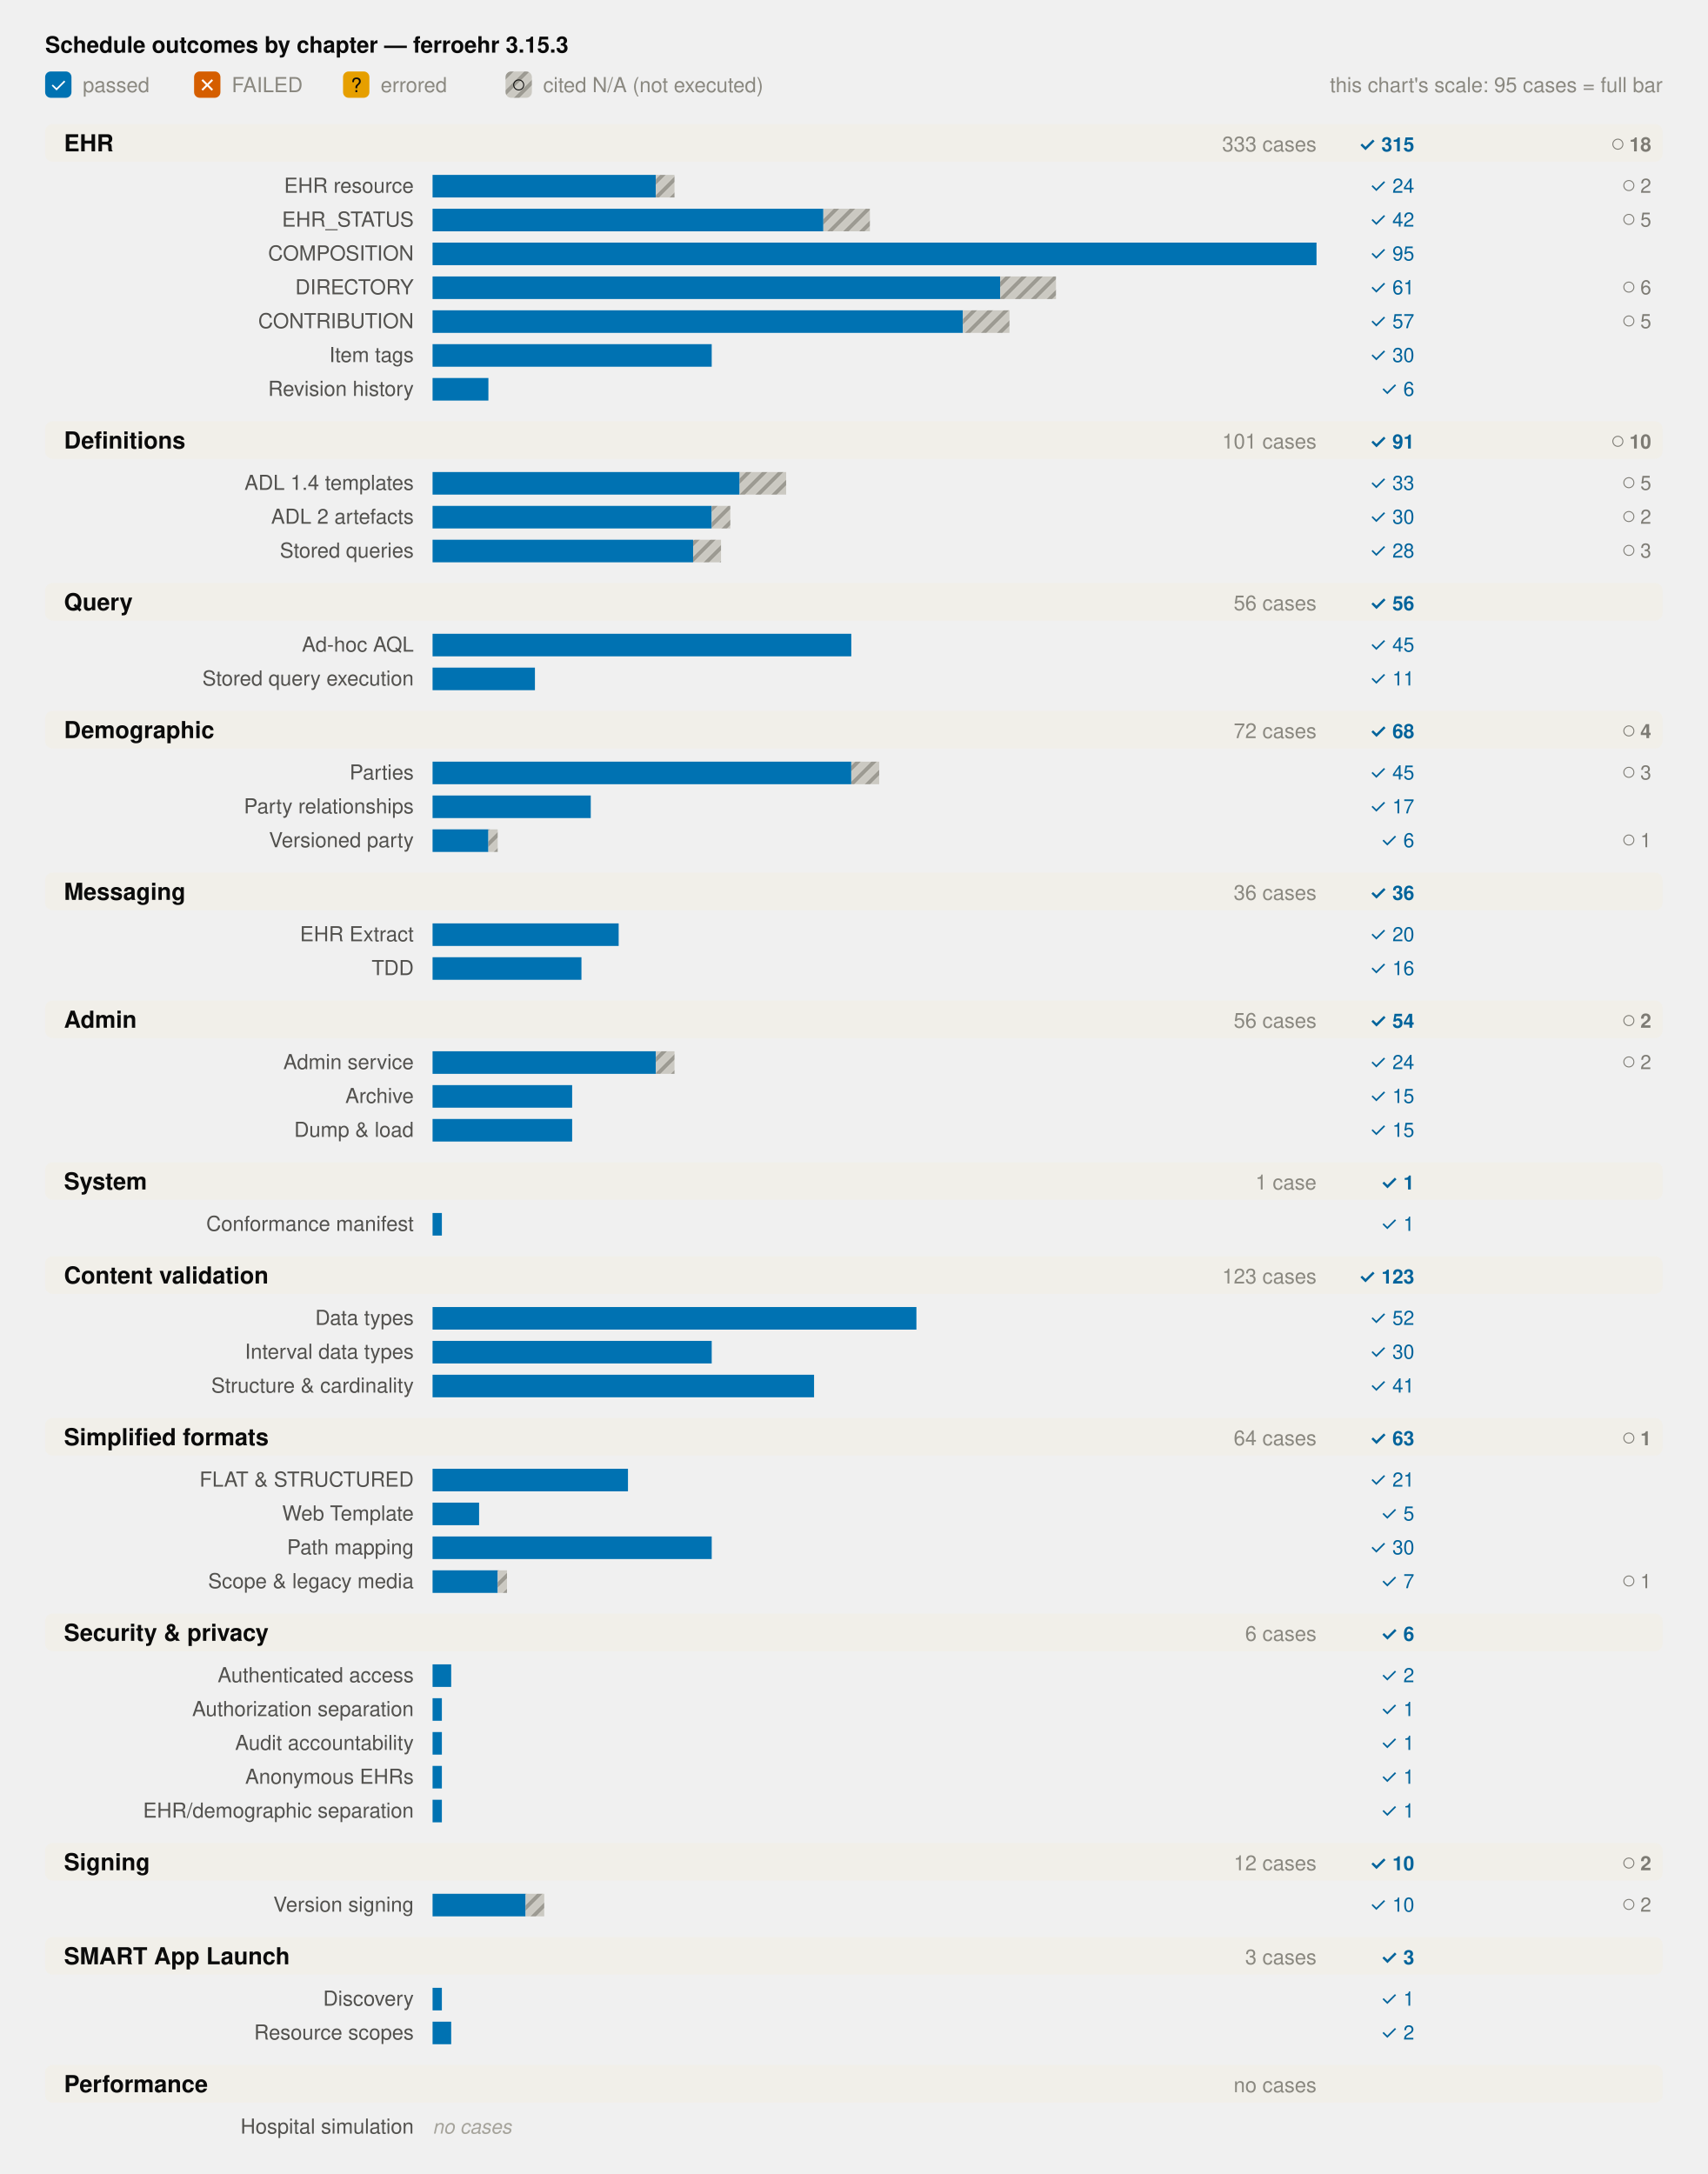
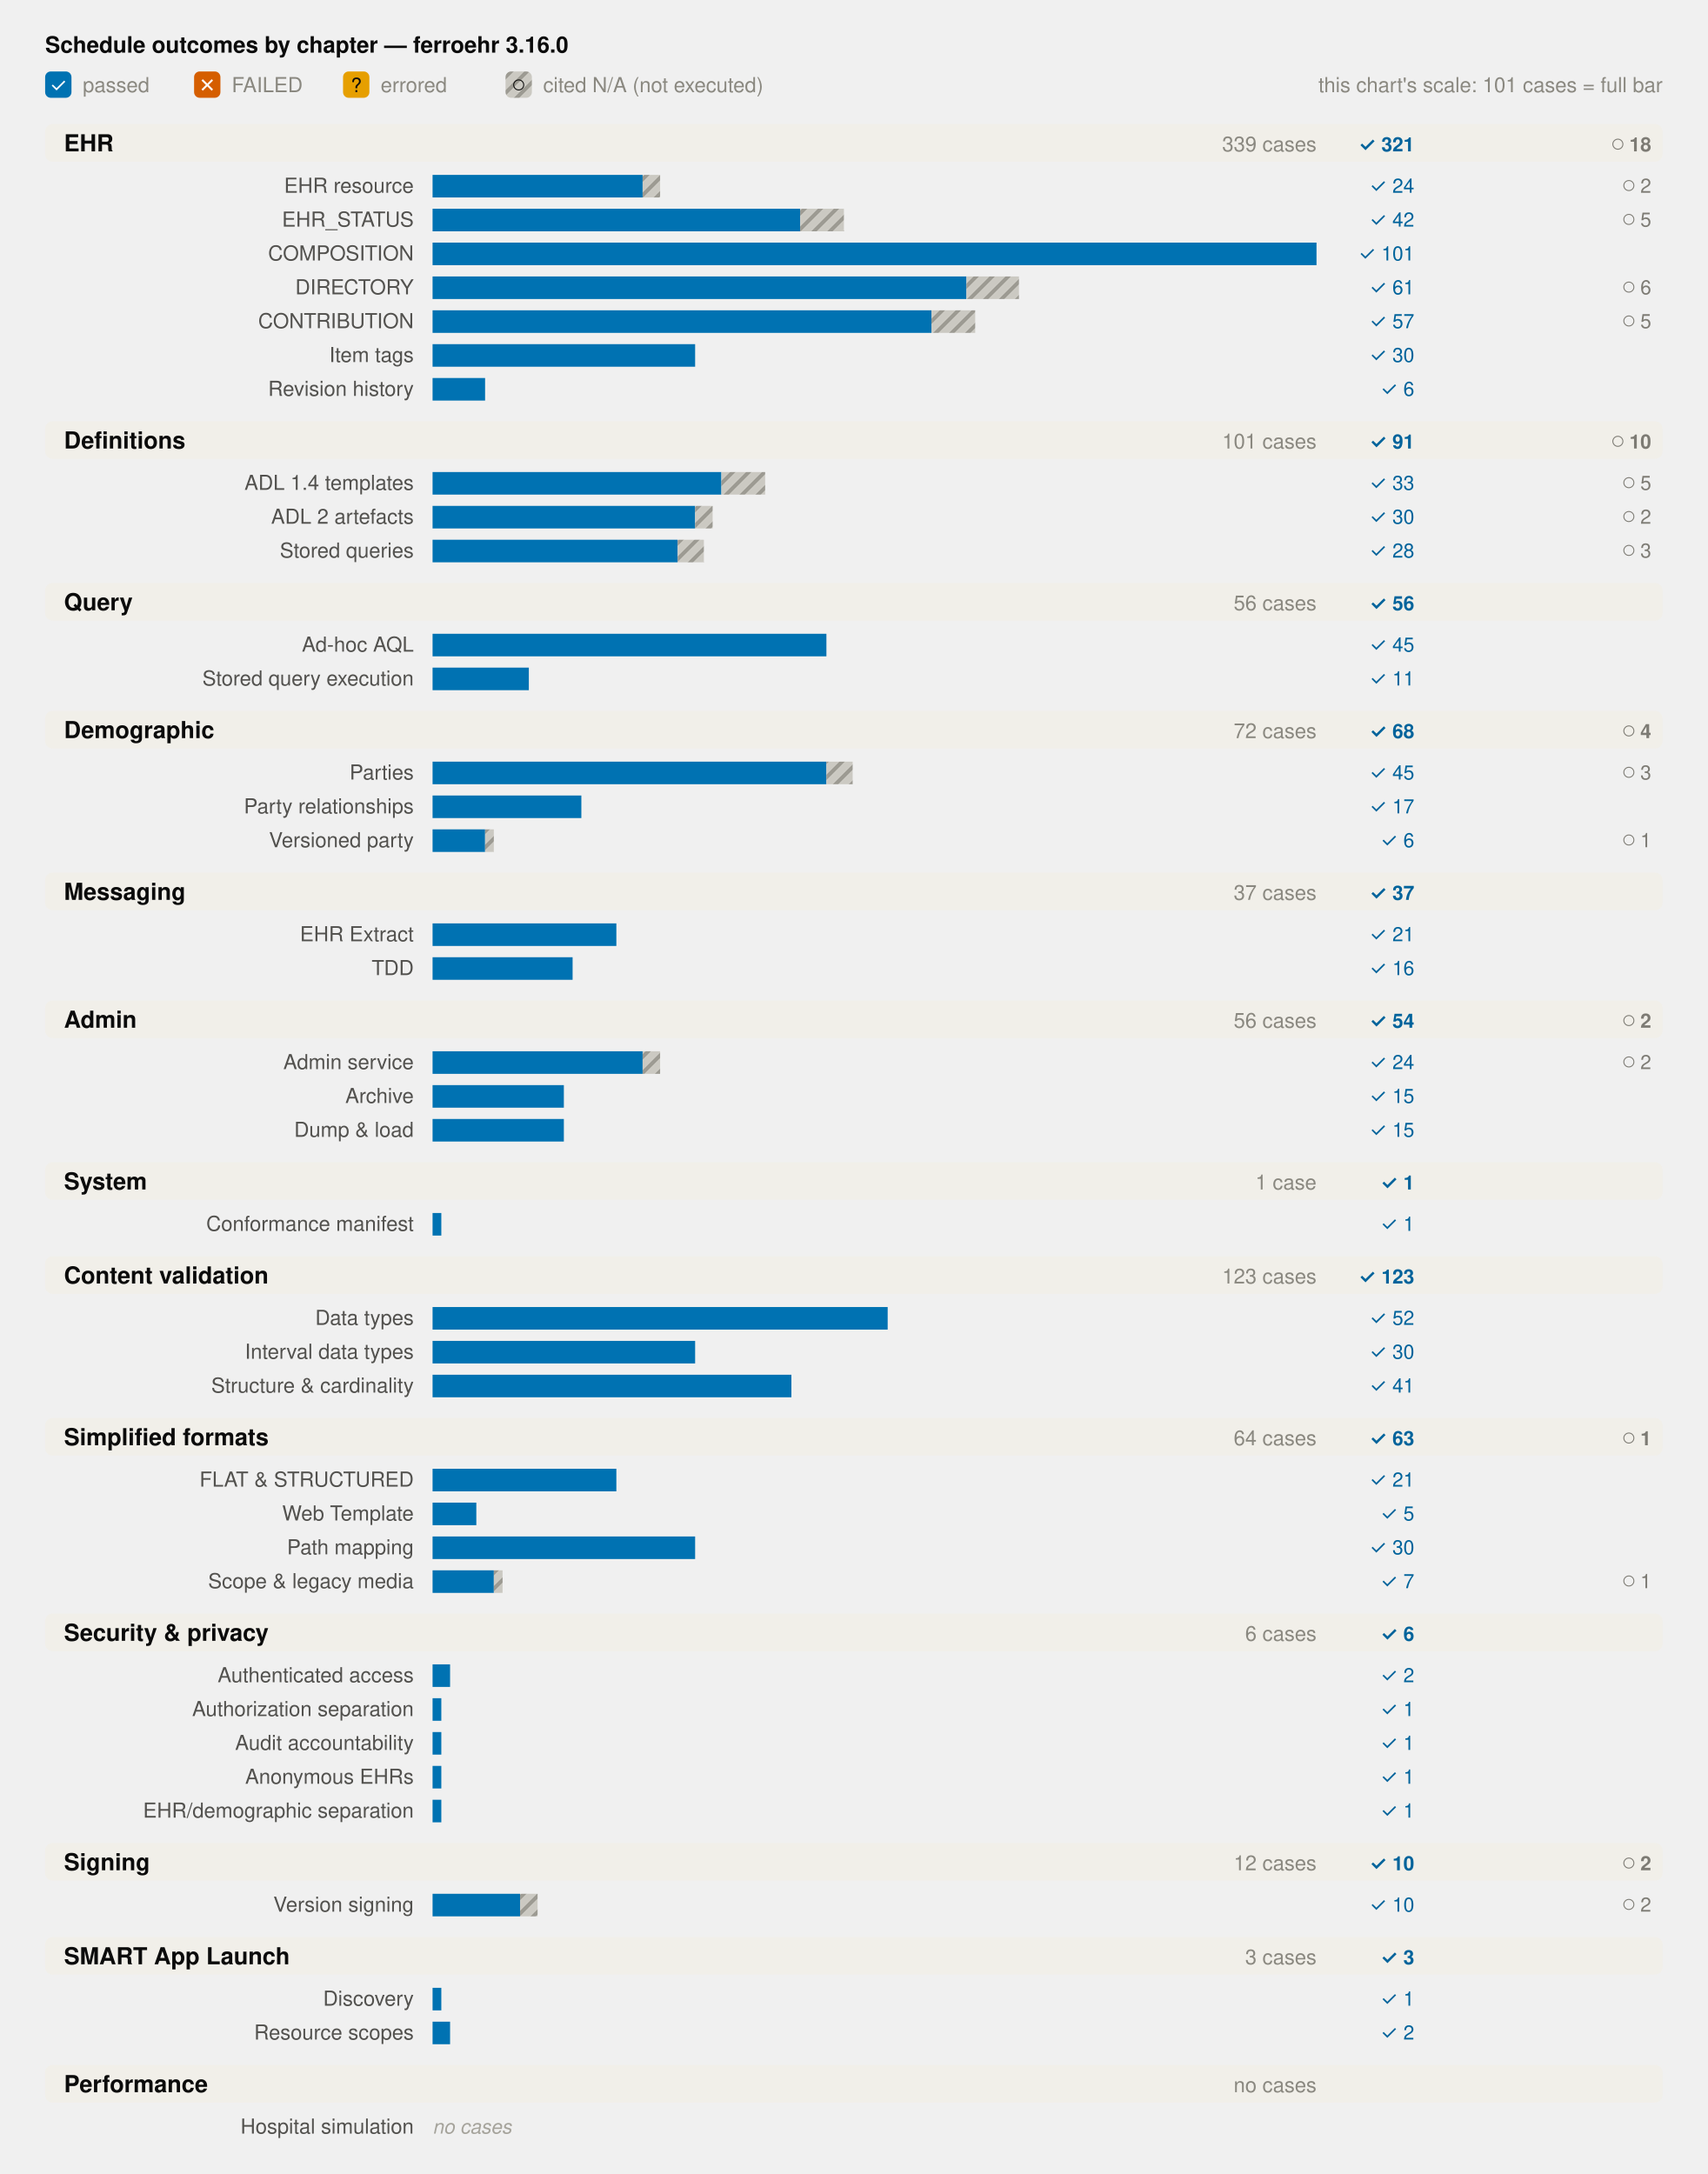
<svg xmlns="http://www.w3.org/2000/svg" viewBox="0 0 908 1156" width="908" height="1156" role="img">
  <style>
text { fill: #52514e; font: 12px -apple-system, 'Segoe UI', Helvetica, Arial, sans-serif; }
.title { fill: #0b0b0b; font-weight: 600; }
.muted { fill: #8a8880; font-size: 11px; }
.grid { stroke: #e4e2dd; stroke-width: 1; }
.cell-label { fill: #ffffff; font-size: 11px; }
.cell-label-dim { fill: #0b0b0b; font-size: 11px; }
.ev-passed { fill: #0072b2; }
.ev-failed { fill: #d55e00; }
.ev-inconclusive { fill: #e69f00; }
.ev-not-evidenced { fill: #cbc9c2; }
.cell-required { stroke: #52514e; stroke-width: 1.2; }
.cell-optional { stroke: #cbc9c2; stroke-width: 1; stroke-dasharray: 3 2; }
.bar-passed { fill: #0072b2; }
.bar-failed { fill: #d55e00; }
.bar-errored { fill: #e69f00; }
.bar-na { fill: #cbc9c2; }
.seg-label { fill: #ffffff; font-size: 10.5px; }
.seg-label-dim { fill: #0b0b0b; font-size: 10.5px; }
@media (prefers-color-scheme: dark) {
text { fill: #c3c2b7; }
.title { fill: #ffffff; }
.muted { fill: #8f8e85; }
.grid { stroke: #3a3a38; }
.cell-label { fill: #ffffff; }
.cell-label-dim { fill: #e8e6e0; }
.ev-passed { fill: #3987e5; }
.ev-failed { fill: #e5484d; }
.ev-inconclusive { fill: #f5a623; }
.ev-not-evidenced { fill: #4a4a47; }
.cell-required { stroke: #c3c2b7; }
.cell-optional { stroke: #4a4a47; }
.bar-passed { fill: #3987e5; }
.bar-failed { fill: #e5484d; }
.bar-errored { fill: #d9a514; }
.bar-na { fill: #4a4a47; }
.seg-label-dim { fill: #e8e6e0; }
}
</style>
  <style>
.chap-row { fill: #f1efe9; }
.chap-name { fill: #0b0b0b; font-size: 12.5px; font-weight: 600; }
.band-label { fill: #52514e; font-size: 11px; }
.band-empty { fill: #a5a39b; font-size: 10.5px; font-style: italic; }
.count { font-size: 10.5px; }
.count-strong { font-weight: 600; }
.count-passed { fill: #00639b; }
.count-failed { fill: #c0530b; font-weight: 600; }
.count-errored { fill: #9a7100; }
.count-na { fill: #7d7b74; }
.na-line { stroke: #9d9b93; stroke-width: 2; }
@media (prefers-color-scheme: dark) {
.chap-row { fill: #2b2b29; }
.chap-name { fill: #ffffff; }
.band-label { fill: #c3c2b7; }
.band-empty { fill: #6f6e68; }
.count-passed { fill: #4f97ee; }
.count-failed { fill: #f2696d; }
.count-errored { fill: #d9a514; }
.count-na { fill: #8f8e85; }
.na-line { stroke: #6d6d69; }
}
</style>
  <defs>
    <pattern id="na-hatch" width="6" height="6" patternUnits="userSpaceOnUse" patternTransform="rotate(45)">
      <rect width="6" height="6" class="bar-na" />
      <line x1="3" y1="0" x2="3" y2="6" class="na-line" />
    </pattern>
  </defs>
-   <text x="24" y="28" class="title">Schedule outcomes by chapter — ferroehr 3.15.3</text>
+   <text x="24" y="28" class="title">Schedule outcomes by chapter — ferroehr 3.16.0</text>
  <rect x="24" y="38" width="14" height="14" rx="3" class="bar-passed" />
  <text x="31" y="49" class="seg-label" text-anchor="middle">✓</text>
  <text x="44" y="49" class="muted">passed</text>
  <rect x="103.2" y="38" width="14" height="14" rx="3" class="bar-failed" />
  <text x="110.2" y="49" class="seg-label" text-anchor="middle">✕</text>
  <text x="123.2" y="49" class="muted">FAILED</text>
  <rect x="182.4" y="38" width="14" height="14" rx="3" class="bar-errored" />
  <text x="189.4" y="49" class="seg-label-dim" text-anchor="middle">?</text>
  <text x="202.4" y="49" class="muted">errored</text>
  <rect x="268.8" y="38" width="14" height="14" rx="3" fill="url(#na-hatch)" />
  <text x="275.8" y="49" class="seg-label-dim" text-anchor="middle">○</text>
  <text x="288.8" y="49" class="muted">cited N/A (not executed)</text>
-   <text x="884" y="49" class="muted" text-anchor="end">this chart's scale: 95 cases = full bar</text>
+   <text x="884" y="49" class="muted" text-anchor="end">this chart's scale: 101 cases = full bar</text>
  <rect x="24" y="66" width="860" height="20" rx="4" class="chap-row" />
  <text x="34" y="80.5" class="chap-name">EHR</text>
-   <text x="700" y="80.5" class="muted" text-anchor="end">333 cases</text>
-   <text x="752" y="80.5" class="count count-passed count-strong" text-anchor="end">✓ 315</text>
+   <text x="700" y="80.5" class="muted" text-anchor="end">339 cases</text>
+   <text x="752" y="80.5" class="count count-passed count-strong" text-anchor="end">✓ 321</text>
  <text x="878" y="80.5" class="count count-na count-strong" text-anchor="end">○ 18</text>
  <text x="220" y="102.5" class="band-label" text-anchor="end">EHR resource</text>
-   <rect x="230" y="93" width="118.737" height="12" class="bar-passed" />
-   <rect x="348.737" y="93" width="9.895" height="12" fill="url(#na-hatch)" />
+   <rect x="230" y="93" width="111.683" height="12" class="bar-passed" />
+   <rect x="341.683" y="93" width="9.307" height="12" fill="url(#na-hatch)" />
  <text x="752" y="102.5" class="count count-passed" text-anchor="end">✓ 24</text>
  <text x="878" y="102.5" class="count count-na" text-anchor="end">○ 2</text>
  <text x="220" y="120.5" class="band-label" text-anchor="end">EHR_STATUS</text>
-   <rect x="230" y="111" width="207.789" height="12" class="bar-passed" />
-   <rect x="437.789" y="111" width="24.737" height="12" fill="url(#na-hatch)" />
+   <rect x="230" y="111" width="195.446" height="12" class="bar-passed" />
+   <rect x="425.446" y="111" width="23.267" height="12" fill="url(#na-hatch)" />
  <text x="752" y="120.5" class="count count-passed" text-anchor="end">✓ 42</text>
  <text x="878" y="120.5" class="count count-na" text-anchor="end">○ 5</text>
  <text x="220" y="138.5" class="band-label" text-anchor="end">COMPOSITION</text>
  <rect x="230" y="129" width="470" height="12" class="bar-passed" />
-   <text x="752" y="138.5" class="count count-passed" text-anchor="end">✓ 95</text>
+   <text x="752" y="138.5" class="count count-passed" text-anchor="end">✓ 101</text>
  <text x="220" y="156.5" class="band-label" text-anchor="end">DIRECTORY</text>
-   <rect x="230" y="147" width="301.789" height="12" class="bar-passed" />
-   <rect x="531.789" y="147" width="29.684" height="12" fill="url(#na-hatch)" />
+   <rect x="230" y="147" width="283.861" height="12" class="bar-passed" />
+   <rect x="513.861" y="147" width="27.921" height="12" fill="url(#na-hatch)" />
  <text x="752" y="156.5" class="count count-passed" text-anchor="end">✓ 61</text>
  <text x="878" y="156.5" class="count count-na" text-anchor="end">○ 6</text>
  <text x="220" y="174.5" class="band-label" text-anchor="end">CONTRIBUTION</text>
-   <rect x="230" y="165" width="282" height="12" class="bar-passed" />
-   <rect x="512" y="165" width="24.737" height="12" fill="url(#na-hatch)" />
+   <rect x="230" y="165" width="265.248" height="12" class="bar-passed" />
+   <rect x="495.248" y="165" width="23.267" height="12" fill="url(#na-hatch)" />
  <text x="752" y="174.5" class="count count-passed" text-anchor="end">✓ 57</text>
  <text x="878" y="174.5" class="count count-na" text-anchor="end">○ 5</text>
  <text x="220" y="192.5" class="band-label" text-anchor="end">Item tags</text>
-   <rect x="230" y="183" width="148.421" height="12" class="bar-passed" />
+   <rect x="230" y="183" width="139.604" height="12" class="bar-passed" />
  <text x="752" y="192.5" class="count count-passed" text-anchor="end">✓ 30</text>
  <text x="220" y="210.5" class="band-label" text-anchor="end">Revision history</text>
-   <rect x="230" y="201" width="29.684" height="12" class="bar-passed" />
+   <rect x="230" y="201" width="27.921" height="12" class="bar-passed" />
  <text x="752" y="210.5" class="count count-passed" text-anchor="end">✓ 6</text>
  <rect x="24" y="224" width="860" height="20" rx="4" class="chap-row" />
  <text x="34" y="238.5" class="chap-name">Definitions</text>
  <text x="700" y="238.5" class="muted" text-anchor="end">101 cases</text>
  <text x="752" y="238.5" class="count count-passed count-strong" text-anchor="end">✓ 91</text>
  <text x="878" y="238.5" class="count count-na count-strong" text-anchor="end">○ 10</text>
  <text x="220" y="260.5" class="band-label" text-anchor="end">ADL 1.4 templates</text>
-   <rect x="230" y="251" width="163.263" height="12" class="bar-passed" />
-   <rect x="393.263" y="251" width="24.737" height="12" fill="url(#na-hatch)" />
+   <rect x="230" y="251" width="153.564" height="12" class="bar-passed" />
+   <rect x="383.564" y="251" width="23.267" height="12" fill="url(#na-hatch)" />
  <text x="752" y="260.5" class="count count-passed" text-anchor="end">✓ 33</text>
  <text x="878" y="260.5" class="count count-na" text-anchor="end">○ 5</text>
  <text x="220" y="278.5" class="band-label" text-anchor="end">ADL 2 artefacts</text>
-   <rect x="230" y="269" width="148.421" height="12" class="bar-passed" />
-   <rect x="378.421" y="269" width="9.895" height="12" fill="url(#na-hatch)" />
+   <rect x="230" y="269" width="139.604" height="12" class="bar-passed" />
+   <rect x="369.604" y="269" width="9.307" height="12" fill="url(#na-hatch)" />
  <text x="752" y="278.5" class="count count-passed" text-anchor="end">✓ 30</text>
  <text x="878" y="278.5" class="count count-na" text-anchor="end">○ 2</text>
  <text x="220" y="296.5" class="band-label" text-anchor="end">Stored queries</text>
-   <rect x="230" y="287" width="138.526" height="12" class="bar-passed" />
-   <rect x="368.526" y="287" width="14.842" height="12" fill="url(#na-hatch)" />
+   <rect x="230" y="287" width="130.297" height="12" class="bar-passed" />
+   <rect x="360.297" y="287" width="13.96" height="12" fill="url(#na-hatch)" />
  <text x="752" y="296.5" class="count count-passed" text-anchor="end">✓ 28</text>
  <text x="878" y="296.5" class="count count-na" text-anchor="end">○ 3</text>
  <rect x="24" y="310" width="860" height="20" rx="4" class="chap-row" />
  <text x="34" y="324.5" class="chap-name">Query</text>
  <text x="700" y="324.5" class="muted" text-anchor="end">56 cases</text>
  <text x="752" y="324.5" class="count count-passed count-strong" text-anchor="end">✓ 56</text>
  <text x="220" y="346.5" class="band-label" text-anchor="end">Ad-hoc AQL</text>
-   <rect x="230" y="337" width="222.632" height="12" class="bar-passed" />
+   <rect x="230" y="337" width="209.406" height="12" class="bar-passed" />
  <text x="752" y="346.5" class="count count-passed" text-anchor="end">✓ 45</text>
  <text x="220" y="364.5" class="band-label" text-anchor="end">Stored query execution</text>
-   <rect x="230" y="355" width="54.421" height="12" class="bar-passed" />
+   <rect x="230" y="355" width="51.188" height="12" class="bar-passed" />
  <text x="752" y="364.5" class="count count-passed" text-anchor="end">✓ 11</text>
  <rect x="24" y="378" width="860" height="20" rx="4" class="chap-row" />
  <text x="34" y="392.5" class="chap-name">Demographic</text>
  <text x="700" y="392.5" class="muted" text-anchor="end">72 cases</text>
  <text x="752" y="392.5" class="count count-passed count-strong" text-anchor="end">✓ 68</text>
  <text x="878" y="392.5" class="count count-na count-strong" text-anchor="end">○ 4</text>
  <text x="220" y="414.5" class="band-label" text-anchor="end">Parties</text>
-   <rect x="230" y="405" width="222.632" height="12" class="bar-passed" />
-   <rect x="452.632" y="405" width="14.842" height="12" fill="url(#na-hatch)" />
+   <rect x="230" y="405" width="209.406" height="12" class="bar-passed" />
+   <rect x="439.406" y="405" width="13.96" height="12" fill="url(#na-hatch)" />
  <text x="752" y="414.5" class="count count-passed" text-anchor="end">✓ 45</text>
  <text x="878" y="414.5" class="count count-na" text-anchor="end">○ 3</text>
  <text x="220" y="432.5" class="band-label" text-anchor="end">Party relationships</text>
-   <rect x="230" y="423" width="84.105" height="12" class="bar-passed" />
+   <rect x="230" y="423" width="79.109" height="12" class="bar-passed" />
  <text x="752" y="432.5" class="count count-passed" text-anchor="end">✓ 17</text>
  <text x="220" y="450.5" class="band-label" text-anchor="end">Versioned party</text>
-   <rect x="230" y="441" width="29.684" height="12" class="bar-passed" />
-   <rect x="259.684" y="441" width="4.947" height="12" fill="url(#na-hatch)" />
+   <rect x="230" y="441" width="27.921" height="12" class="bar-passed" />
+   <rect x="257.921" y="441" width="4.653" height="12" fill="url(#na-hatch)" />
  <text x="752" y="450.5" class="count count-passed" text-anchor="end">✓ 6</text>
  <text x="878" y="450.5" class="count count-na" text-anchor="end">○ 1</text>
  <rect x="24" y="464" width="860" height="20" rx="4" class="chap-row" />
  <text x="34" y="478.5" class="chap-name">Messaging</text>
-   <text x="700" y="478.5" class="muted" text-anchor="end">36 cases</text>
-   <text x="752" y="478.5" class="count count-passed count-strong" text-anchor="end">✓ 36</text>
+   <text x="700" y="478.5" class="muted" text-anchor="end">37 cases</text>
+   <text x="752" y="478.5" class="count count-passed count-strong" text-anchor="end">✓ 37</text>
  <text x="220" y="500.5" class="band-label" text-anchor="end">EHR Extract</text>
-   <rect x="230" y="491" width="98.947" height="12" class="bar-passed" />
-   <text x="752" y="500.5" class="count count-passed" text-anchor="end">✓ 20</text>
+   <rect x="230" y="491" width="97.723" height="12" class="bar-passed" />
+   <text x="752" y="500.5" class="count count-passed" text-anchor="end">✓ 21</text>
  <text x="220" y="518.5" class="band-label" text-anchor="end">TDD</text>
-   <rect x="230" y="509" width="79.158" height="12" class="bar-passed" />
+   <rect x="230" y="509" width="74.455" height="12" class="bar-passed" />
  <text x="752" y="518.5" class="count count-passed" text-anchor="end">✓ 16</text>
  <rect x="24" y="532" width="860" height="20" rx="4" class="chap-row" />
  <text x="34" y="546.5" class="chap-name">Admin</text>
  <text x="700" y="546.5" class="muted" text-anchor="end">56 cases</text>
  <text x="752" y="546.5" class="count count-passed count-strong" text-anchor="end">✓ 54</text>
  <text x="878" y="546.5" class="count count-na count-strong" text-anchor="end">○ 2</text>
  <text x="220" y="568.5" class="band-label" text-anchor="end">Admin service</text>
-   <rect x="230" y="559" width="118.737" height="12" class="bar-passed" />
-   <rect x="348.737" y="559" width="9.895" height="12" fill="url(#na-hatch)" />
+   <rect x="230" y="559" width="111.683" height="12" class="bar-passed" />
+   <rect x="341.683" y="559" width="9.307" height="12" fill="url(#na-hatch)" />
  <text x="752" y="568.5" class="count count-passed" text-anchor="end">✓ 24</text>
  <text x="878" y="568.5" class="count count-na" text-anchor="end">○ 2</text>
  <text x="220" y="586.5" class="band-label" text-anchor="end">Archive</text>
-   <rect x="230" y="577" width="74.211" height="12" class="bar-passed" />
+   <rect x="230" y="577" width="69.802" height="12" class="bar-passed" />
  <text x="752" y="586.5" class="count count-passed" text-anchor="end">✓ 15</text>
  <text x="220" y="604.5" class="band-label" text-anchor="end">Dump &amp; load</text>
-   <rect x="230" y="595" width="74.211" height="12" class="bar-passed" />
+   <rect x="230" y="595" width="69.802" height="12" class="bar-passed" />
  <text x="752" y="604.5" class="count count-passed" text-anchor="end">✓ 15</text>
  <rect x="24" y="618" width="860" height="20" rx="4" class="chap-row" />
  <text x="34" y="632.5" class="chap-name">System</text>
  <text x="700" y="632.5" class="muted" text-anchor="end">1 case</text>
  <text x="752" y="632.5" class="count count-passed count-strong" text-anchor="end">✓ 1</text>
  <text x="220" y="654.5" class="band-label" text-anchor="end">Conformance manifest</text>
-   <rect x="230" y="645" width="4.947" height="12" class="bar-passed" />
+   <rect x="230" y="645" width="4.653" height="12" class="bar-passed" />
  <text x="752" y="654.5" class="count count-passed" text-anchor="end">✓ 1</text>
  <rect x="24" y="668" width="860" height="20" rx="4" class="chap-row" />
  <text x="34" y="682.5" class="chap-name">Content validation</text>
  <text x="700" y="682.5" class="muted" text-anchor="end">123 cases</text>
  <text x="752" y="682.5" class="count count-passed count-strong" text-anchor="end">✓ 123</text>
  <text x="220" y="704.5" class="band-label" text-anchor="end">Data types</text>
-   <rect x="230" y="695" width="257.263" height="12" class="bar-passed" />
+   <rect x="230" y="695" width="241.98" height="12" class="bar-passed" />
  <text x="752" y="704.5" class="count count-passed" text-anchor="end">✓ 52</text>
  <text x="220" y="722.5" class="band-label" text-anchor="end">Interval data types</text>
-   <rect x="230" y="713" width="148.421" height="12" class="bar-passed" />
+   <rect x="230" y="713" width="139.604" height="12" class="bar-passed" />
  <text x="752" y="722.5" class="count count-passed" text-anchor="end">✓ 30</text>
  <text x="220" y="740.5" class="band-label" text-anchor="end">Structure &amp; cardinality</text>
-   <rect x="230" y="731" width="202.842" height="12" class="bar-passed" />
+   <rect x="230" y="731" width="190.792" height="12" class="bar-passed" />
  <text x="752" y="740.5" class="count count-passed" text-anchor="end">✓ 41</text>
  <rect x="24" y="754" width="860" height="20" rx="4" class="chap-row" />
  <text x="34" y="768.5" class="chap-name">Simplified formats</text>
  <text x="700" y="768.5" class="muted" text-anchor="end">64 cases</text>
  <text x="752" y="768.5" class="count count-passed count-strong" text-anchor="end">✓ 63</text>
  <text x="878" y="768.5" class="count count-na count-strong" text-anchor="end">○ 1</text>
  <text x="220" y="790.5" class="band-label" text-anchor="end">FLAT &amp; STRUCTURED</text>
-   <rect x="230" y="781" width="103.895" height="12" class="bar-passed" />
+   <rect x="230" y="781" width="97.723" height="12" class="bar-passed" />
  <text x="752" y="790.5" class="count count-passed" text-anchor="end">✓ 21</text>
  <text x="220" y="808.5" class="band-label" text-anchor="end">Web Template</text>
-   <rect x="230" y="799" width="24.737" height="12" class="bar-passed" />
+   <rect x="230" y="799" width="23.267" height="12" class="bar-passed" />
  <text x="752" y="808.5" class="count count-passed" text-anchor="end">✓ 5</text>
  <text x="220" y="826.5" class="band-label" text-anchor="end">Path mapping</text>
-   <rect x="230" y="817" width="148.421" height="12" class="bar-passed" />
+   <rect x="230" y="817" width="139.604" height="12" class="bar-passed" />
  <text x="752" y="826.5" class="count count-passed" text-anchor="end">✓ 30</text>
  <text x="220" y="844.5" class="band-label" text-anchor="end">Scope &amp; legacy media</text>
-   <rect x="230" y="835" width="34.632" height="12" class="bar-passed" />
-   <rect x="264.632" y="835" width="4.947" height="12" fill="url(#na-hatch)" />
+   <rect x="230" y="835" width="32.574" height="12" class="bar-passed" />
+   <rect x="262.574" y="835" width="4.653" height="12" fill="url(#na-hatch)" />
  <text x="752" y="844.5" class="count count-passed" text-anchor="end">✓ 7</text>
  <text x="878" y="844.5" class="count count-na" text-anchor="end">○ 1</text>
  <rect x="24" y="858" width="860" height="20" rx="4" class="chap-row" />
  <text x="34" y="872.5" class="chap-name">Security &amp; privacy</text>
  <text x="700" y="872.5" class="muted" text-anchor="end">6 cases</text>
  <text x="752" y="872.5" class="count count-passed count-strong" text-anchor="end">✓ 6</text>
  <text x="220" y="894.5" class="band-label" text-anchor="end">Authenticated access</text>
-   <rect x="230" y="885" width="9.895" height="12" class="bar-passed" />
+   <rect x="230" y="885" width="9.307" height="12" class="bar-passed" />
  <text x="752" y="894.5" class="count count-passed" text-anchor="end">✓ 2</text>
  <text x="220" y="912.5" class="band-label" text-anchor="end">Authorization separation</text>
-   <rect x="230" y="903" width="4.947" height="12" class="bar-passed" />
+   <rect x="230" y="903" width="4.653" height="12" class="bar-passed" />
  <text x="752" y="912.5" class="count count-passed" text-anchor="end">✓ 1</text>
  <text x="220" y="930.5" class="band-label" text-anchor="end">Audit accountability</text>
-   <rect x="230" y="921" width="4.947" height="12" class="bar-passed" />
+   <rect x="230" y="921" width="4.653" height="12" class="bar-passed" />
  <text x="752" y="930.5" class="count count-passed" text-anchor="end">✓ 1</text>
  <text x="220" y="948.5" class="band-label" text-anchor="end">Anonymous EHRs</text>
-   <rect x="230" y="939" width="4.947" height="12" class="bar-passed" />
+   <rect x="230" y="939" width="4.653" height="12" class="bar-passed" />
  <text x="752" y="948.5" class="count count-passed" text-anchor="end">✓ 1</text>
  <text x="220" y="966.5" class="band-label" text-anchor="end">EHR/demographic separation</text>
-   <rect x="230" y="957" width="4.947" height="12" class="bar-passed" />
+   <rect x="230" y="957" width="4.653" height="12" class="bar-passed" />
  <text x="752" y="966.5" class="count count-passed" text-anchor="end">✓ 1</text>
  <rect x="24" y="980" width="860" height="20" rx="4" class="chap-row" />
  <text x="34" y="994.5" class="chap-name">Signing</text>
  <text x="700" y="994.5" class="muted" text-anchor="end">12 cases</text>
  <text x="752" y="994.5" class="count count-passed count-strong" text-anchor="end">✓ 10</text>
  <text x="878" y="994.5" class="count count-na count-strong" text-anchor="end">○ 2</text>
  <text x="220" y="1016.5" class="band-label" text-anchor="end">Version signing</text>
-   <rect x="230" y="1007" width="49.474" height="12" class="bar-passed" />
-   <rect x="279.474" y="1007" width="9.895" height="12" fill="url(#na-hatch)" />
+   <rect x="230" y="1007" width="46.535" height="12" class="bar-passed" />
+   <rect x="276.535" y="1007" width="9.307" height="12" fill="url(#na-hatch)" />
  <text x="752" y="1016.5" class="count count-passed" text-anchor="end">✓ 10</text>
  <text x="878" y="1016.5" class="count count-na" text-anchor="end">○ 2</text>
  <rect x="24" y="1030" width="860" height="20" rx="4" class="chap-row" />
  <text x="34" y="1044.5" class="chap-name">SMART App Launch</text>
  <text x="700" y="1044.5" class="muted" text-anchor="end">3 cases</text>
  <text x="752" y="1044.5" class="count count-passed count-strong" text-anchor="end">✓ 3</text>
  <text x="220" y="1066.5" class="band-label" text-anchor="end">Discovery</text>
-   <rect x="230" y="1057" width="4.947" height="12" class="bar-passed" />
+   <rect x="230" y="1057" width="4.653" height="12" class="bar-passed" />
  <text x="752" y="1066.5" class="count count-passed" text-anchor="end">✓ 1</text>
  <text x="220" y="1084.5" class="band-label" text-anchor="end">Resource scopes</text>
-   <rect x="230" y="1075" width="9.895" height="12" class="bar-passed" />
+   <rect x="230" y="1075" width="9.307" height="12" class="bar-passed" />
  <text x="752" y="1084.5" class="count count-passed" text-anchor="end">✓ 2</text>
  <rect x="24" y="1098" width="860" height="20" rx="4" class="chap-row" />
  <text x="34" y="1112.5" class="chap-name">Performance</text>
  <text x="700" y="1112.5" class="muted" text-anchor="end">no cases</text>
  <text x="220" y="1134.5" class="band-label" text-anchor="end">Hospital simulation</text>
  <text x="230" y="1134.5" class="band-empty">no cases</text>
</svg>
